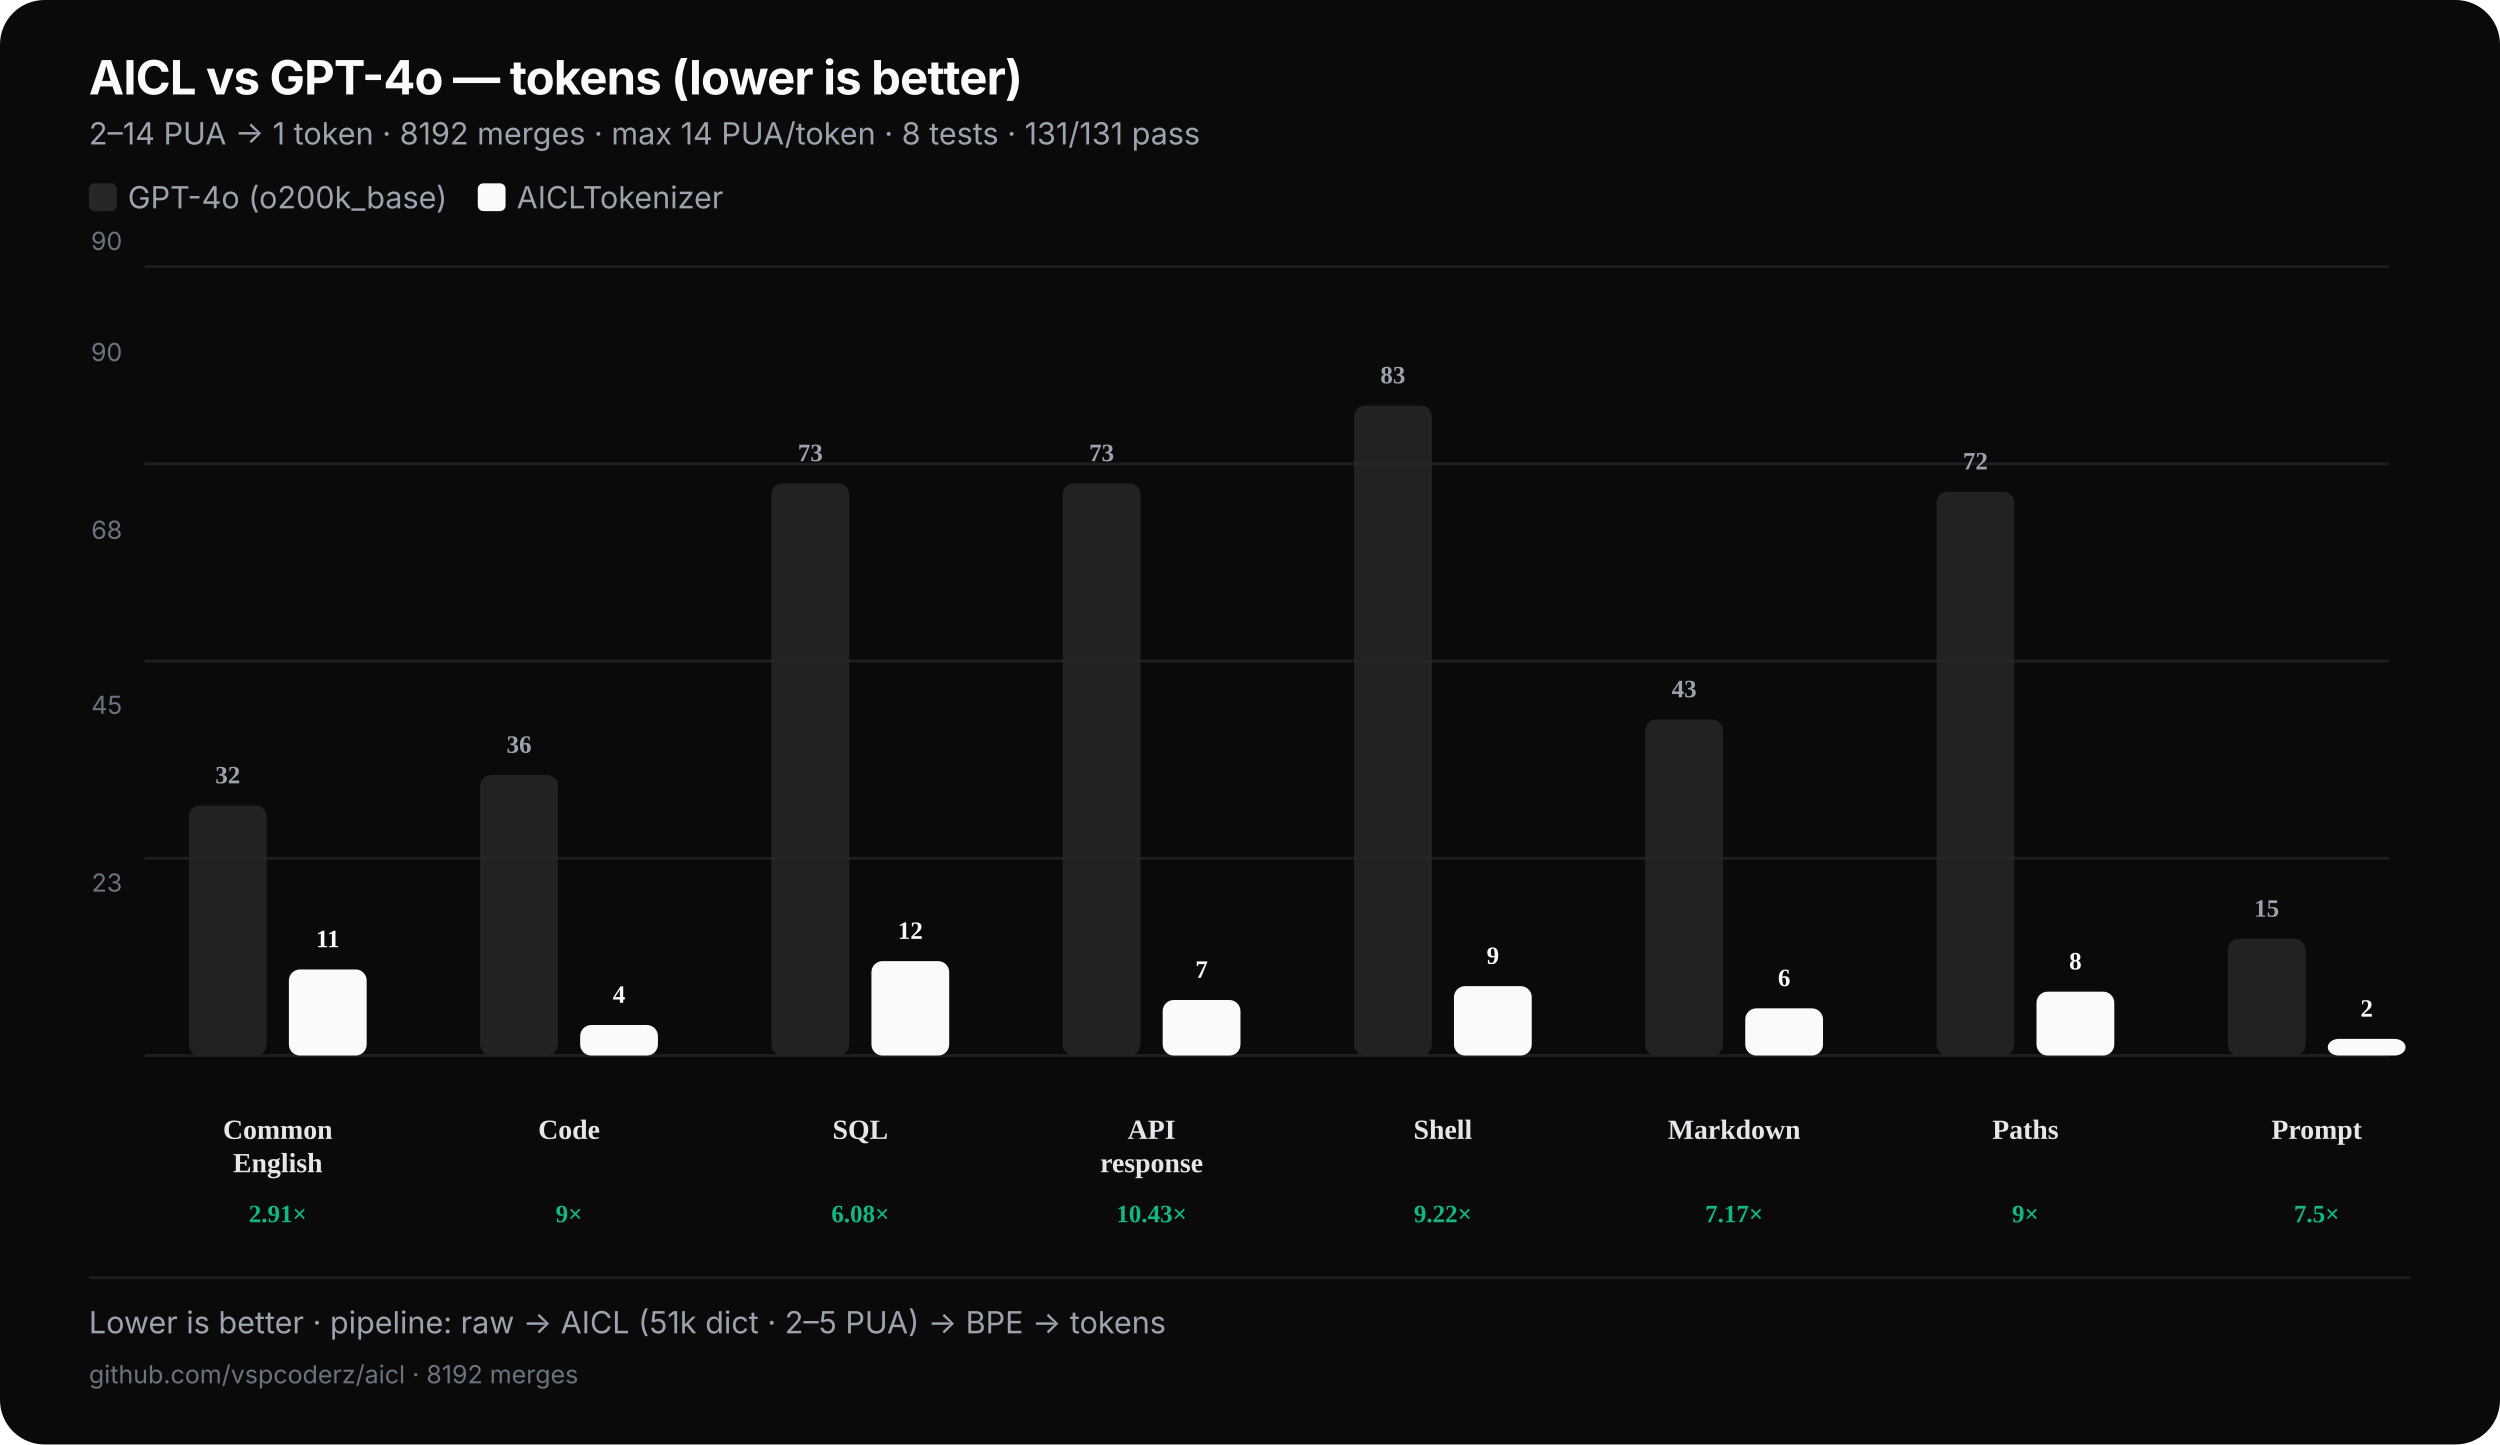
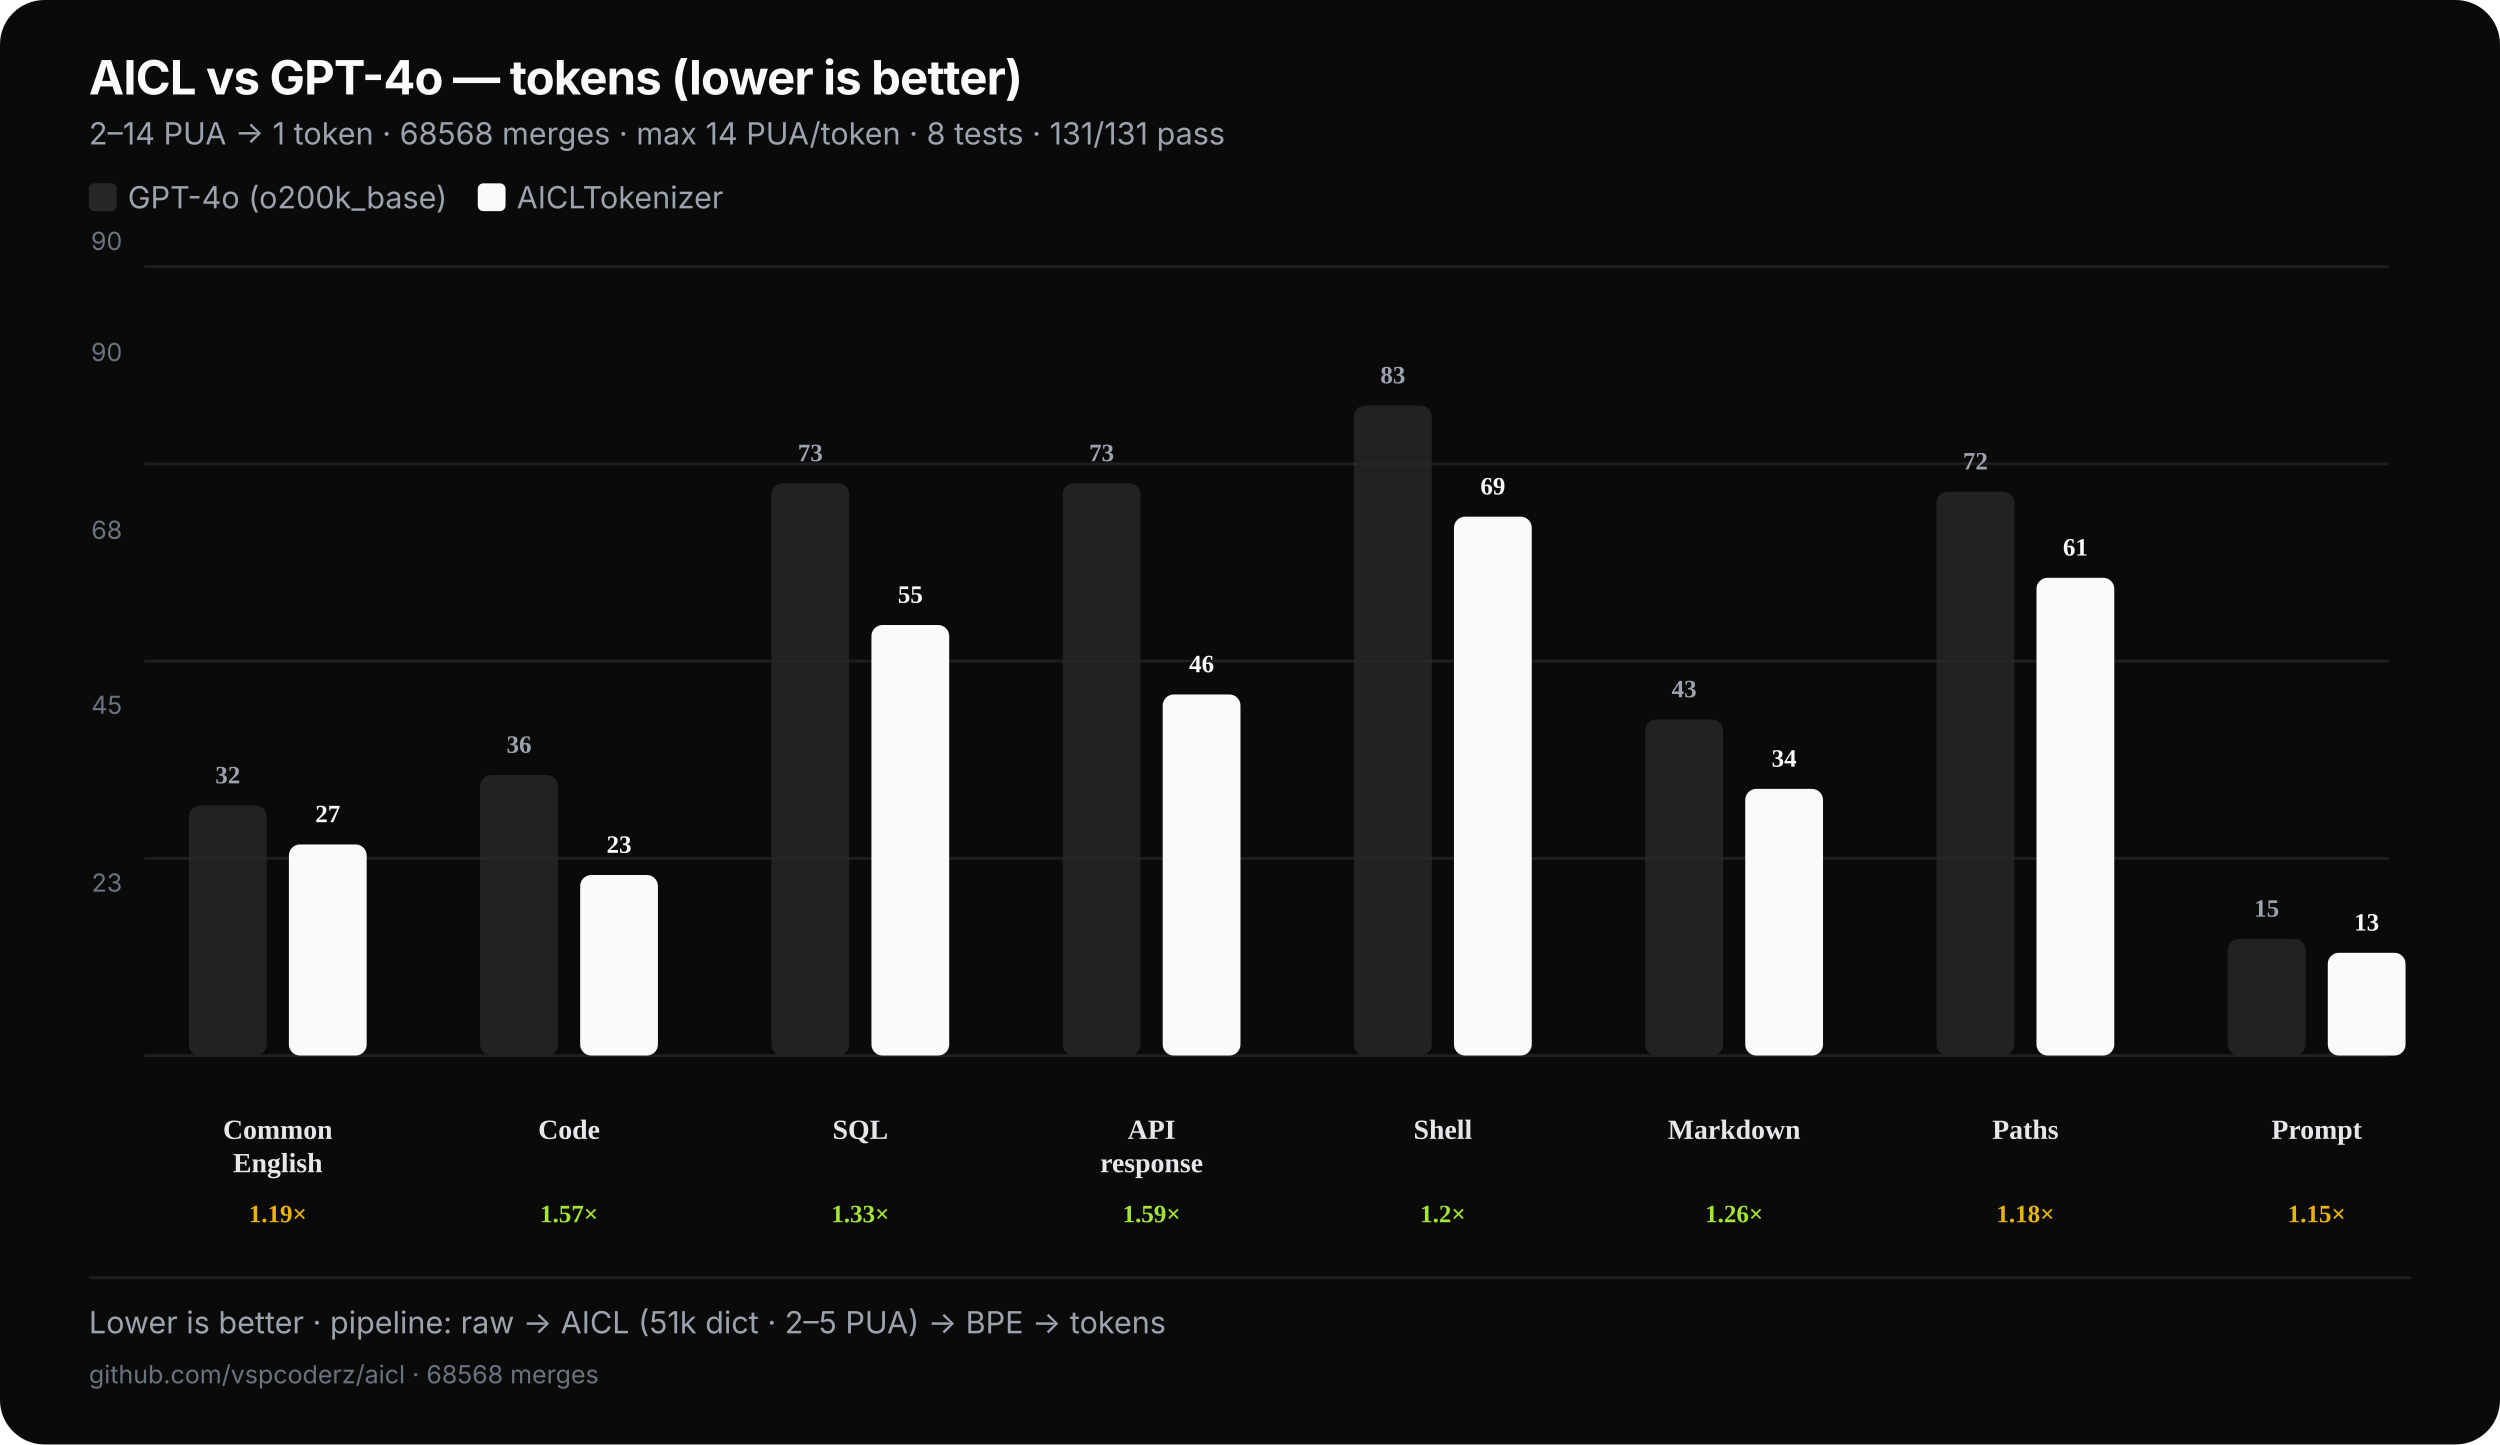
<svg xmlns="http://www.w3.org/2000/svg" width="900" height="520">
  <style>.t{font:700 17px 'Stack Sans Notch','Inter',system-ui,sans-serif;fill:#f9fafb;letter-spacing:-0.3px}.s{font:400 11px 'Stack Sans Notch','Inter',system-ui,sans-serif;fill:#9ca3af}.n{font:600 10px 'Stack Sans Notch','Inter',system-ui,sans-serif;fill:#e5e7eb}.a{font:400 9px 'Stack Sans Notch','Inter',system-ui,sans-serif;fill:#6b7280}</style>
  <rect width="900" height="520" rx="16" fill="#0a0a0a" />
  <text x="32" y="34" class="t">AICL vs GPT-4o — tokens (lower is better)</text>
-   <text x="32" y="52" class="s">2–14 PUA → 1 token · 8192 merges · max 14 PUA/token · 8 tests · 131/131 pass</text>
+   <text x="32" y="52" class="s">2–14 PUA → 1 token · 68568 merges · max 14 PUA/token · 8 tests · 131/131 pass</text>
  <g transform="translate(32,66)">
    <rect x="0" y="0" width="10" height="10" rx="2" fill="#27272a" />
    <text x="14" y="9" class="s">GPT-4o (o200k_base)</text>
    <rect x="140" y="0" width="10" height="10" rx="2" fill="#fafafa" />
    <text x="154" y="9" class="s">AICLTokenizer</text>
  </g>
  <g stroke="#1f1f23" stroke-width="1">
    <line x1="52" y1="96" x2="860" y2="96" />
    <line x1="52" y1="167" x2="860" y2="167" />
    <line x1="52" y1="238" x2="860" y2="238" />
    <line x1="52" y1="309" x2="860" y2="309" />
    <line x1="52" y1="380" x2="860" y2="380" />
  </g>
  <text x="44" y="321" class="a" text-anchor="end">23</text>
  <text x="44" y="257" class="a" text-anchor="end">45</text>
  <text x="44" y="194" class="a" text-anchor="end">68</text>
  <text x="44" y="130" class="a" text-anchor="end">90</text>
  <text x="44" y="90" class="a" text-anchor="end">90</text>
  <g>
    <rect x="68" y="290" width="28" height="90" rx="4" fill="#27272a" opacity="0.85" />
    <text x="82" y="282" text-anchor="middle" fill="#9ca3af" font-size="9" font-weight="600">32</text>
-     <rect x="104" y="349" width="28" height="31" rx="4" fill="#fafafa" />
-     <text x="118" y="341" text-anchor="middle" fill="#fafafa" font-size="9" font-weight="700">11</text>
+     <rect x="104" y="304" width="28" height="76" rx="4" fill="#fafafa" />
+     <text x="118" y="296" text-anchor="middle" fill="#fafafa" font-size="9" font-weight="700">27</text>
    <text x="100" y="410" text-anchor="middle" font-size="10" font-weight="600" fill="#e5e7eb">Common</text>
    <text x="100" y="422" text-anchor="middle" font-size="10" font-weight="600" fill="#e5e7eb">English</text>
-     <text x="100" y="440" text-anchor="middle" fill="#10b981" font-size="9" font-weight="700">2.91×</text>
+     <text x="100" y="440" text-anchor="middle" fill="#eab308" font-size="9" font-weight="700">1.19×</text>
  </g>
  <g>
    <rect x="172.857" y="279" width="28" height="101" rx="4" fill="#27272a" opacity="0.85" />
    <text x="186.857" y="271" text-anchor="middle" fill="#9ca3af" font-size="9" font-weight="600">36</text>
-     <rect x="208.857" y="369" width="28" height="11" rx="4" fill="#fafafa" />
-     <text x="222.857" y="361" text-anchor="middle" fill="#fafafa" font-size="9" font-weight="700">4</text>
+     <rect x="208.857" y="315" width="28" height="65" rx="4" fill="#fafafa" />
+     <text x="222.857" y="307" text-anchor="middle" fill="#fafafa" font-size="9" font-weight="700">23</text>
    <text x="204.857" y="410" text-anchor="middle" font-size="10" font-weight="600" fill="#e5e7eb">Code</text>
-     <text x="204.857" y="440" text-anchor="middle" fill="#10b981" font-size="9" font-weight="700">9×</text>
+     <text x="204.857" y="440" text-anchor="middle" fill="#a3e635" font-size="9" font-weight="700">1.57×</text>
  </g>
  <g>
    <rect x="277.714" y="174" width="28" height="206" rx="4" fill="#27272a" opacity="0.85" />
    <text x="291.714" y="166" text-anchor="middle" fill="#9ca3af" font-size="9" font-weight="600">73</text>
-     <rect x="313.714" y="346" width="28" height="34" rx="4" fill="#fafafa" />
-     <text x="327.714" y="338" text-anchor="middle" fill="#fafafa" font-size="9" font-weight="700">12</text>
+     <rect x="313.714" y="225" width="28" height="155" rx="4" fill="#fafafa" />
+     <text x="327.714" y="217" text-anchor="middle" fill="#fafafa" font-size="9" font-weight="700">55</text>
    <text x="309.714" y="410" text-anchor="middle" font-size="10" font-weight="600" fill="#e5e7eb">SQL</text>
-     <text x="309.714" y="440" text-anchor="middle" fill="#10b981" font-size="9" font-weight="700">6.08×</text>
+     <text x="309.714" y="440" text-anchor="middle" fill="#a3e635" font-size="9" font-weight="700">1.33×</text>
  </g>
  <g>
    <rect x="382.571" y="174" width="28" height="206" rx="4" fill="#27272a" opacity="0.85" />
    <text x="396.571" y="166" text-anchor="middle" fill="#9ca3af" font-size="9" font-weight="600">73</text>
-     <rect x="418.571" y="360" width="28" height="20" rx="4" fill="#fafafa" />
-     <text x="432.571" y="352" text-anchor="middle" fill="#fafafa" font-size="9" font-weight="700">7</text>
+     <rect x="418.571" y="250" width="28" height="130" rx="4" fill="#fafafa" />
+     <text x="432.571" y="242" text-anchor="middle" fill="#fafafa" font-size="9" font-weight="700">46</text>
    <text x="414.571" y="410" text-anchor="middle" font-size="10" font-weight="600" fill="#e5e7eb">API</text>
    <text x="414.571" y="422" text-anchor="middle" font-size="10" font-weight="600" fill="#e5e7eb">response</text>
-     <text x="414.571" y="440" text-anchor="middle" fill="#10b981" font-size="9" font-weight="700">10.43×</text>
+     <text x="414.571" y="440" text-anchor="middle" fill="#a3e635" font-size="9" font-weight="700">1.59×</text>
  </g>
  <g>
    <rect x="487.429" y="146" width="28" height="234" rx="4" fill="#27272a" opacity="0.85" />
    <text x="501.429" y="138" text-anchor="middle" fill="#9ca3af" font-size="9" font-weight="600">83</text>
-     <rect x="523.429" y="355" width="28" height="25" rx="4" fill="#fafafa" />
-     <text x="537.429" y="347" text-anchor="middle" fill="#fafafa" font-size="9" font-weight="700">9</text>
+     <rect x="523.429" y="186" width="28" height="194" rx="4" fill="#fafafa" />
+     <text x="537.429" y="178" text-anchor="middle" fill="#fafafa" font-size="9" font-weight="700">69</text>
    <text x="519.429" y="410" text-anchor="middle" font-size="10" font-weight="600" fill="#e5e7eb">Shell</text>
-     <text x="519.429" y="440" text-anchor="middle" fill="#10b981" font-size="9" font-weight="700">9.22×</text>
+     <text x="519.429" y="440" text-anchor="middle" fill="#a3e635" font-size="9" font-weight="700">1.2×</text>
  </g>
  <g>
    <rect x="592.286" y="259" width="28" height="121" rx="4" fill="#27272a" opacity="0.85" />
    <text x="606.286" y="251" text-anchor="middle" fill="#9ca3af" font-size="9" font-weight="600">43</text>
-     <rect x="628.286" y="363" width="28" height="17" rx="4" fill="#fafafa" />
-     <text x="642.286" y="355" text-anchor="middle" fill="#fafafa" font-size="9" font-weight="700">6</text>
+     <rect x="628.286" y="284" width="28" height="96" rx="4" fill="#fafafa" />
+     <text x="642.286" y="276" text-anchor="middle" fill="#fafafa" font-size="9" font-weight="700">34</text>
    <text x="624.286" y="410" text-anchor="middle" font-size="10" font-weight="600" fill="#e5e7eb">Markdown</text>
-     <text x="624.286" y="440" text-anchor="middle" fill="#10b981" font-size="9" font-weight="700">7.17×</text>
+     <text x="624.286" y="440" text-anchor="middle" fill="#a3e635" font-size="9" font-weight="700">1.26×</text>
  </g>
  <g>
    <rect x="697.143" y="177" width="28" height="203" rx="4" fill="#27272a" opacity="0.85" />
    <text x="711.143" y="169" text-anchor="middle" fill="#9ca3af" font-size="9" font-weight="600">72</text>
-     <rect x="733.143" y="357" width="28" height="23" rx="4" fill="#fafafa" />
-     <text x="747.143" y="349" text-anchor="middle" fill="#fafafa" font-size="9" font-weight="700">8</text>
+     <rect x="733.143" y="208" width="28" height="172" rx="4" fill="#fafafa" />
+     <text x="747.143" y="200" text-anchor="middle" fill="#fafafa" font-size="9" font-weight="700">61</text>
    <text x="729.143" y="410" text-anchor="middle" font-size="10" font-weight="600" fill="#e5e7eb">Paths</text>
-     <text x="729.143" y="440" text-anchor="middle" fill="#10b981" font-size="9" font-weight="700">9×</text>
+     <text x="729.143" y="440" text-anchor="middle" fill="#eab308" font-size="9" font-weight="700">1.18×</text>
  </g>
  <g>
    <rect x="802" y="338" width="28" height="42" rx="4" fill="#27272a" opacity="0.85" />
    <text x="816" y="330" text-anchor="middle" fill="#9ca3af" font-size="9" font-weight="600">15</text>
-     <rect x="838" y="374" width="28" height="6" rx="4" fill="#fafafa" />
-     <text x="852" y="366" text-anchor="middle" fill="#fafafa" font-size="9" font-weight="700">2</text>
+     <rect x="838" y="343" width="28" height="37" rx="4" fill="#fafafa" />
+     <text x="852" y="335" text-anchor="middle" fill="#fafafa" font-size="9" font-weight="700">13</text>
    <text x="834" y="410" text-anchor="middle" font-size="10" font-weight="600" fill="#e5e7eb">Prompt</text>
-     <text x="834" y="440" text-anchor="middle" fill="#10b981" font-size="9" font-weight="700">7.5×</text>
+     <text x="834" y="440" text-anchor="middle" fill="#eab308" font-size="9" font-weight="700">1.15×</text>
  </g>
  <line x1="32" y1="460" x2="868" y2="460" stroke="#1f1f23" />
  <text x="32" y="480" class="s">Lower is better · pipeline: raw → AICL (51k dict · 2–5 PUA) → BPE → tokens</text>
-   <text x="32" y="498" class="a">github.com/vspcoderz/aicl · 8192 merges</text>
+   <text x="32" y="498" class="a">github.com/vspcoderz/aicl · 68568 merges</text>
</svg>
